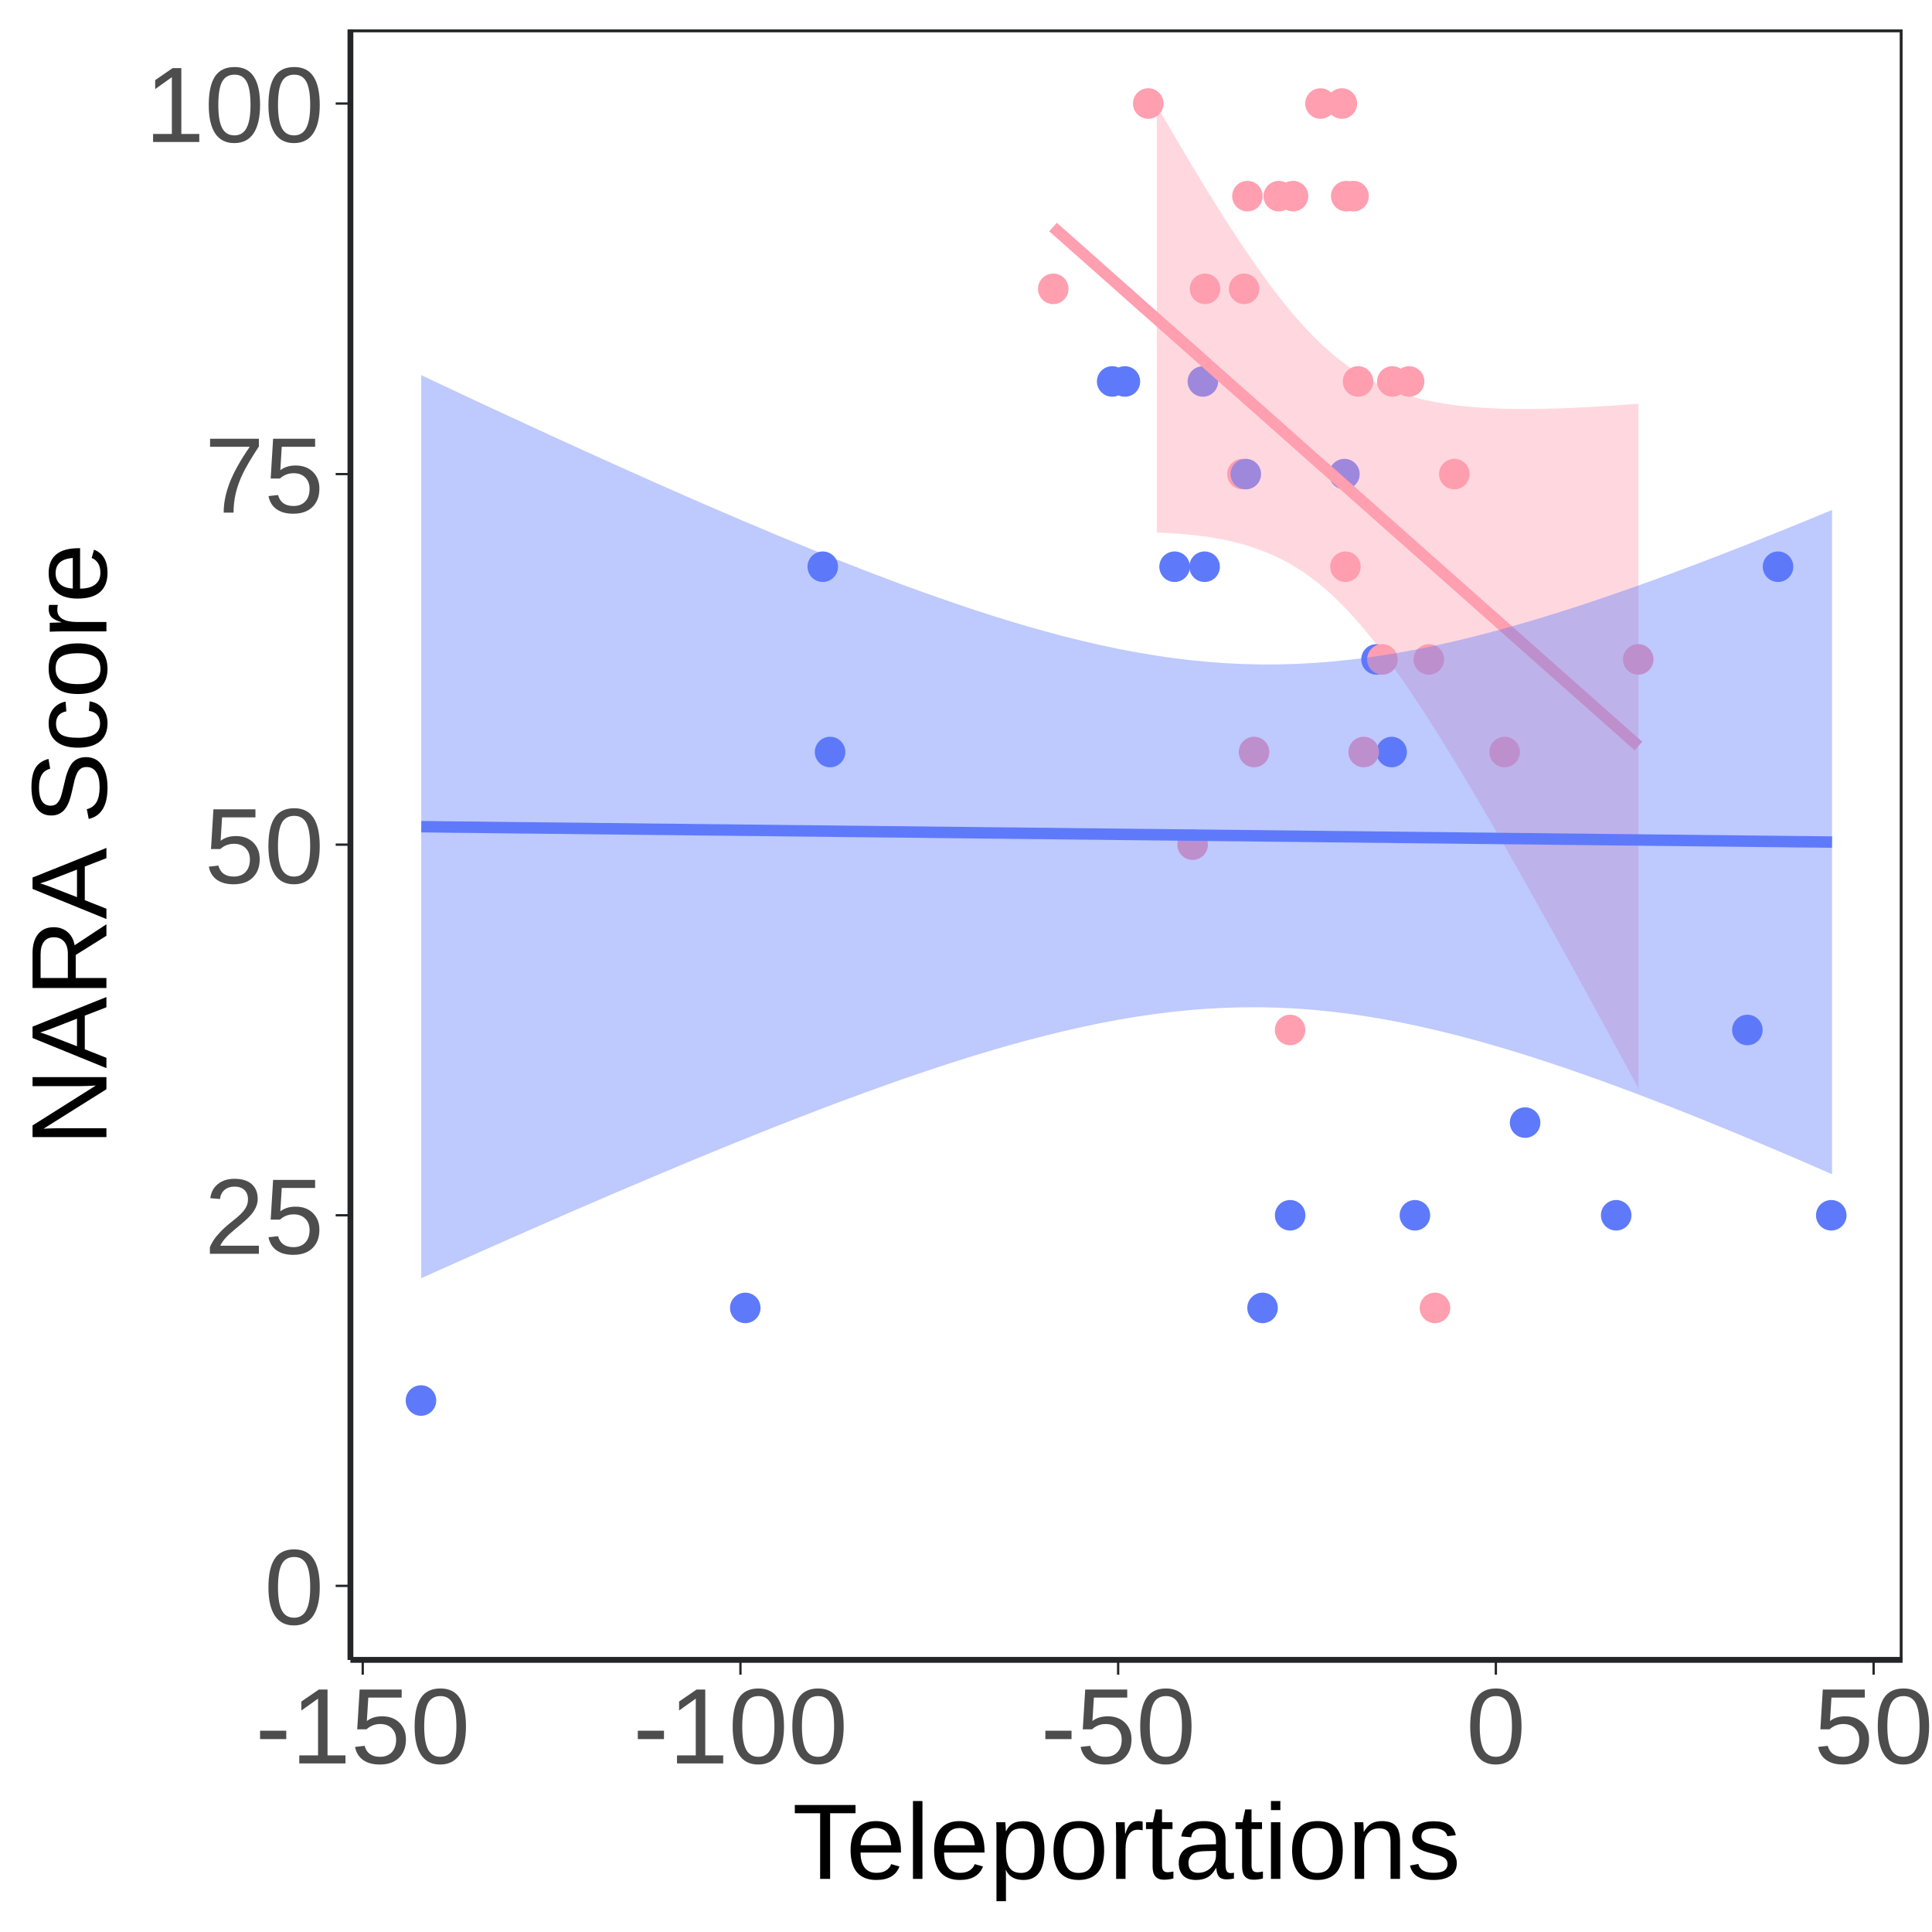
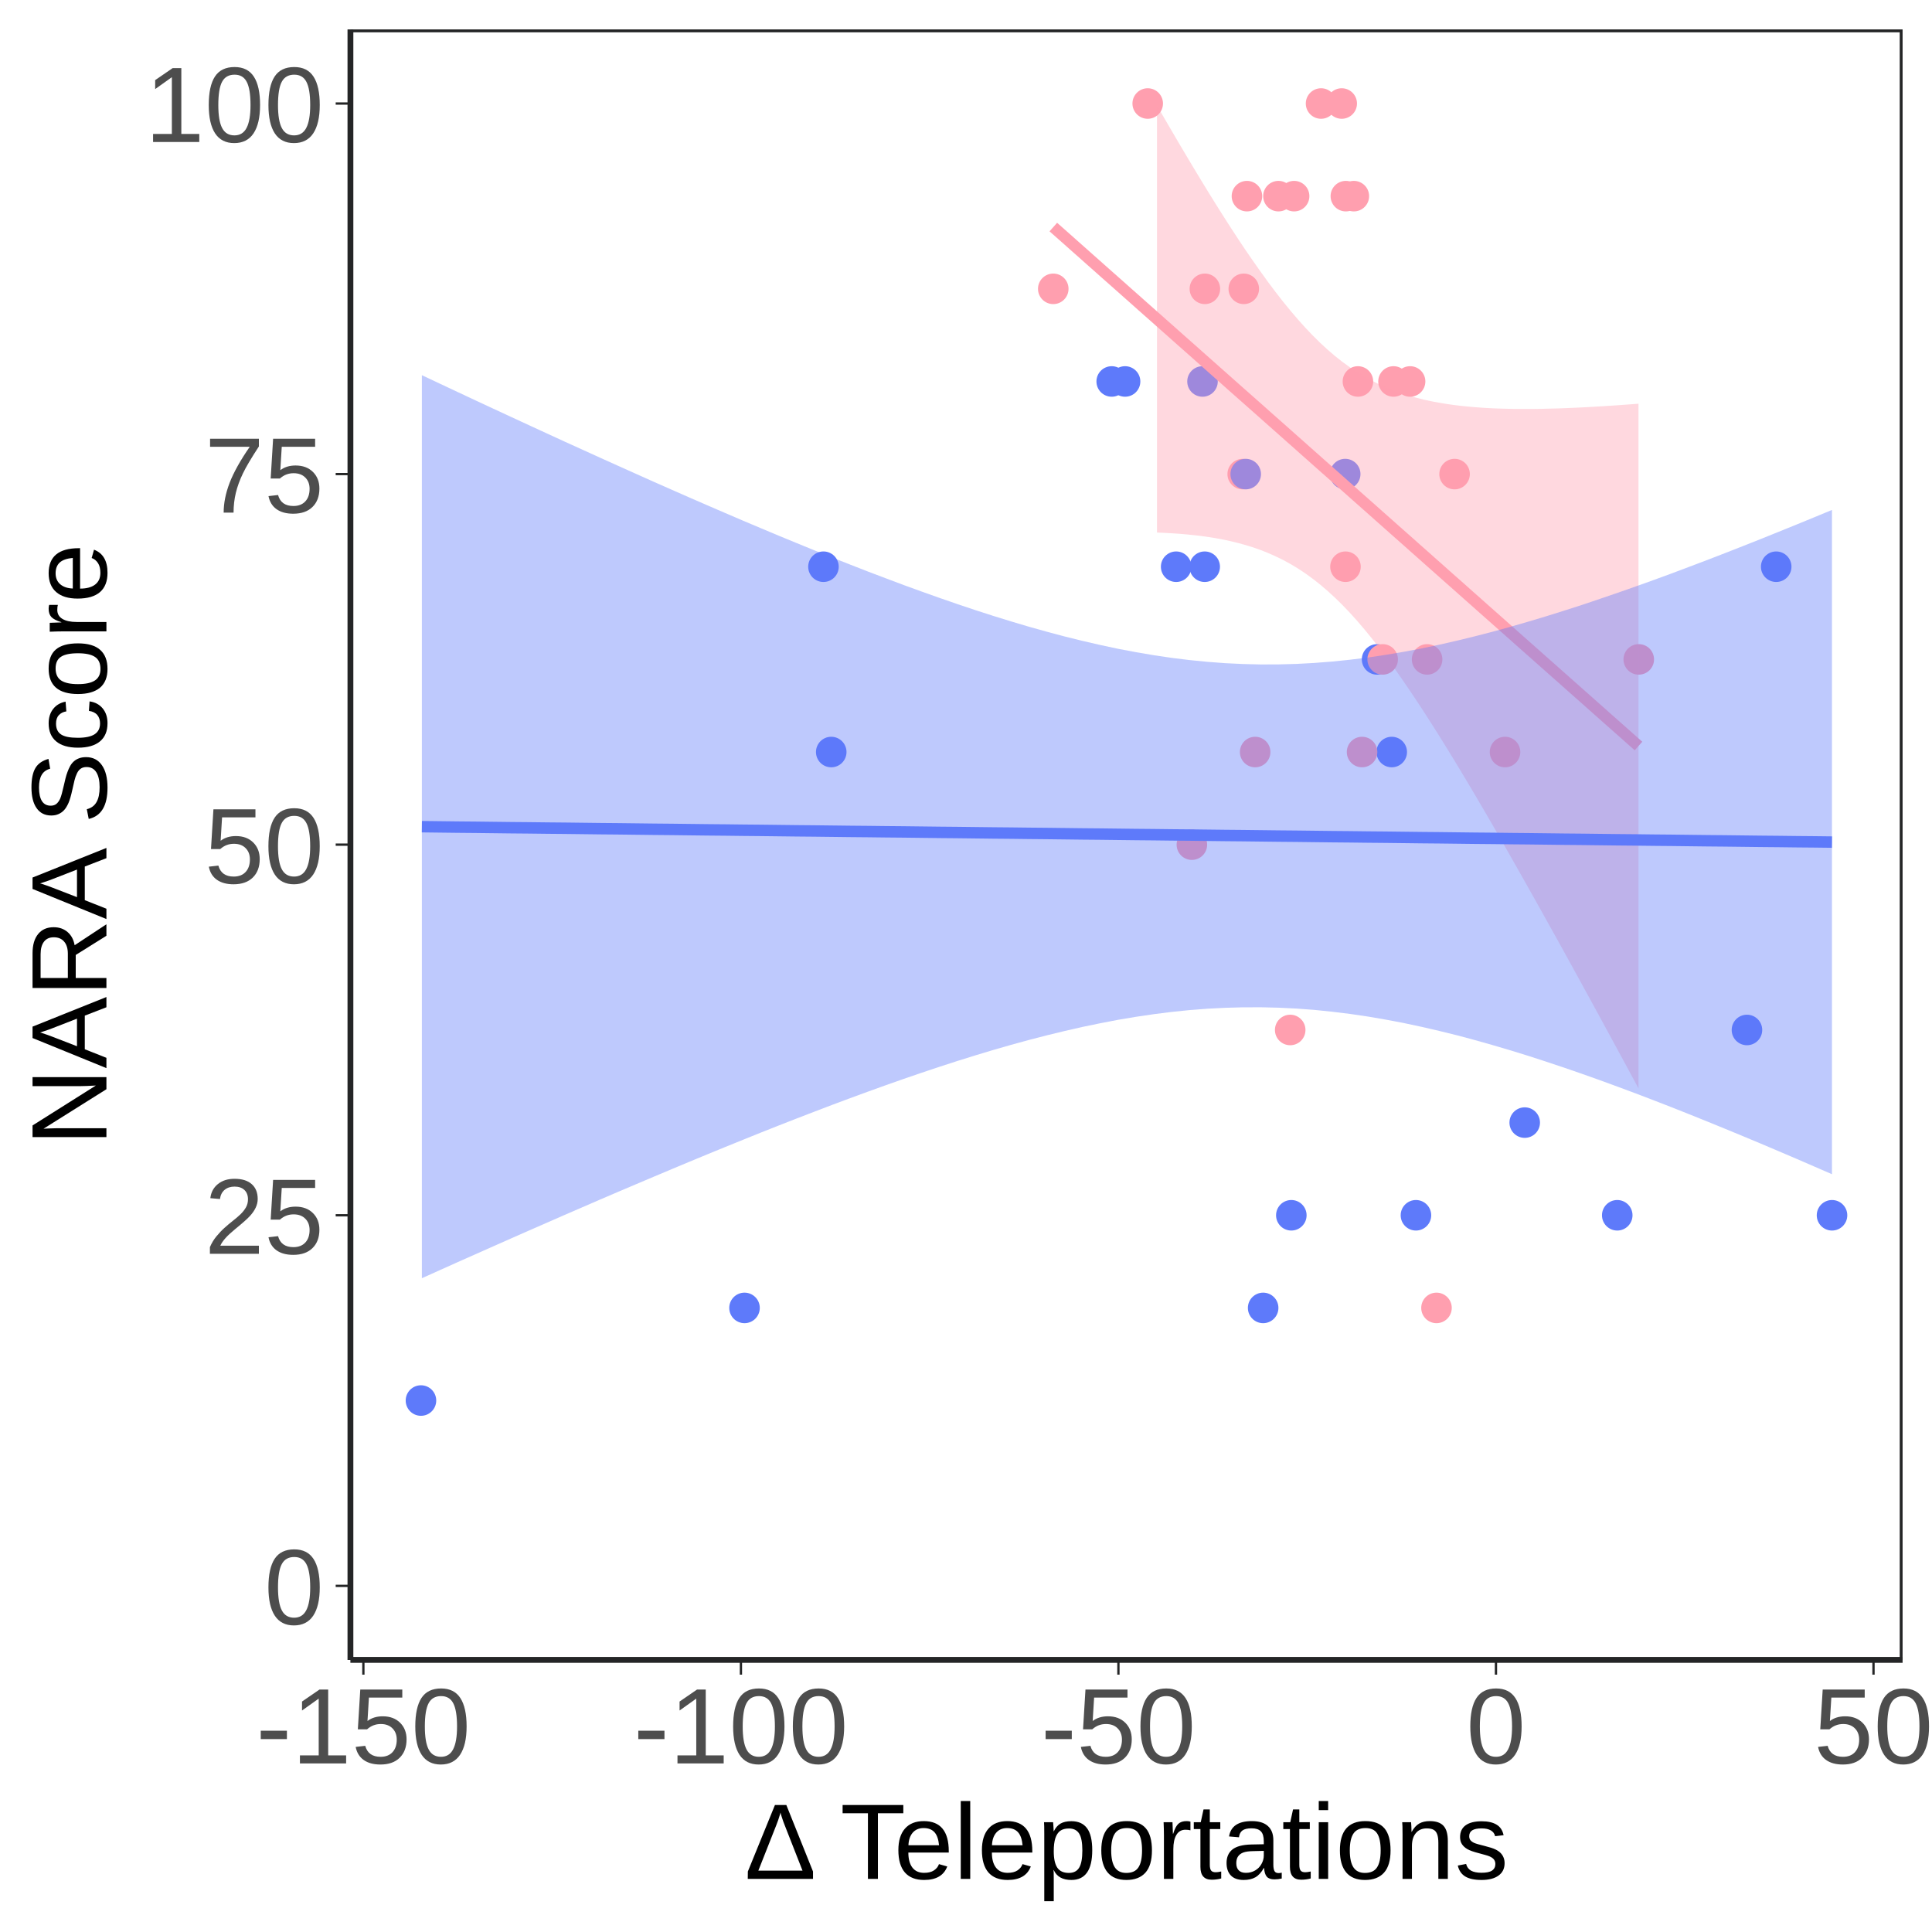
<svg xmlns="http://www.w3.org/2000/svg" class="svglite" width="360.00pt" height="360.00pt" viewBox="0 0 360.00 360.00">
  <defs>
    <style type="text/css">
    .svglite line, .svglite polyline, .svglite polygon, .svglite path, .svglite rect, .svglite circle {
      fill: none;
      stroke: #000000;
      stroke-linecap: round;
      stroke-linejoin: round;
      stroke-miterlimit: 10.00;
    }
    .svglite text {
      white-space: pre;
    }
  </style>
  </defs>
  <rect width="100%" height="100%" style="stroke: none; fill: #FFFFFF;" />
  <defs>
    <clipPath id="cpMC4wMHwzNjAuMDB8MC4wMHwzNjAuMDA=">
      <rect x="0.00" y="0.00" width="360.00" height="360.00" />
    </clipPath>
  </defs>
  <g clip-path="url(#cpMC4wMHwzNjAuMDB8MC4wMHwzNjAuMDA=)">
    <rect x="0.00" y="0.00" width="360.00" height="360.00" style="stroke-width: 1.07; stroke: #FFFFFF; fill: #FFFFFF;" />
  </g>
  <defs>
    <clipPath id="cpNjUuMjl8MzU0LjUyfDUuNDh8MzA5LjMx">
      <rect x="65.29" y="5.48" width="289.23" height="303.83" />
    </clipPath>
  </defs>
  <g clip-path="url(#cpNjUuMjl8MzU0LjUyfDUuNDh8MzA5LjMx)">
    <rect x="65.29" y="5.48" width="289.23" height="303.83" style="stroke-width: 1.07; stroke: #242526; fill: #FFFFFF;" />
-     <circle cx="240.39" cy="191.92" r="2.49" style="stroke-width: 0.71; stroke: #FF9FAF; fill: #FF9FAF;" />
-     <circle cx="246.05" cy="19.29" r="2.49" style="stroke-width: 0.71; stroke: #FF9FAF; fill: #FF9FAF;" />
-     <circle cx="231.50" cy="88.34" r="2.49" style="stroke-width: 0.71; stroke: #FF9FAF; fill: #FF9FAF;" />
-     <circle cx="253.05" cy="71.08" r="2.49" style="stroke-width: 0.71; stroke: #FF9FAF; fill: #FF9FAF;" />
-     <circle cx="240.94" cy="36.55" r="2.49" style="stroke-width: 0.71; stroke: #FF9FAF; fill: #FF9FAF;" />
-     <circle cx="259.31" cy="140.13" r="2.49" style="stroke-width: 0.71; stroke: #5E7AFA; fill: #5E7AFA;" />
-     <circle cx="250.70" cy="105.60" r="2.49" style="stroke-width: 0.71; stroke: #FF9FAF; fill: #FF9FAF;" />
-     <circle cx="233.67" cy="140.13" r="2.49" style="stroke-width: 0.71; stroke: #FF9FAF; fill: #FF9FAF;" />
-     <circle cx="266.24" cy="122.87" r="2.49" style="stroke-width: 0.71; stroke: #FF9FAF; fill: #FF9FAF;" />
-     <circle cx="341.23" cy="226.45" r="2.49" style="stroke-width: 0.71; stroke: #5E7AFA; fill: #5E7AFA;" />
-     <circle cx="252.21" cy="36.55" r="2.49" style="stroke-width: 0.71; stroke: #FF9FAF; fill: #FF9FAF;" />
-     <circle cx="213.96" cy="19.29" r="2.49" style="stroke-width: 0.71; stroke: #FF9FAF; fill: #FF9FAF;" />
-     <circle cx="154.67" cy="140.13" r="2.49" style="stroke-width: 0.71; stroke: #5E7AFA; fill: #5E7AFA;" />
-     <circle cx="153.31" cy="105.60" r="2.49" style="stroke-width: 0.71; stroke: #5E7AFA; fill: #5E7AFA;" />
-     <circle cx="256.49" cy="122.87" r="2.49" style="stroke-width: 0.71; stroke: #5E7AFA; fill: #5E7AFA;" />
+     <circle cx="240.41" cy="191.92" r="2.49" style="stroke-width: 0.71; stroke: #FF9FAF; fill: #FF9FAF;" />
+     <circle cx="246.16" cy="19.29" r="2.49" style="stroke-width: 0.71; stroke: #FF9FAF; fill: #FF9FAF;" />
+     <circle cx="231.56" cy="88.34" r="2.49" style="stroke-width: 0.71; stroke: #FF9FAF; fill: #FF9FAF;" />
+     <circle cx="253.03" cy="71.08" r="2.49" style="stroke-width: 0.71; stroke: #FF9FAF; fill: #FF9FAF;" />
+     <circle cx="241.14" cy="36.55" r="2.49" style="stroke-width: 0.71; stroke: #FF9FAF; fill: #FF9FAF;" />
+     <circle cx="259.33" cy="140.13" r="2.49" style="stroke-width: 0.71; stroke: #5E7AFA; fill: #5E7AFA;" />
+     <circle cx="250.71" cy="105.60" r="2.49" style="stroke-width: 0.71; stroke: #FF9FAF; fill: #FF9FAF;" />
+     <circle cx="233.88" cy="140.13" r="2.49" style="stroke-width: 0.71; stroke: #FF9FAF; fill: #FF9FAF;" />
+     <circle cx="265.92" cy="122.87" r="2.49" style="stroke-width: 0.71; stroke: #FF9FAF; fill: #FF9FAF;" />
+     <circle cx="341.37" cy="226.45" r="2.49" style="stroke-width: 0.71; stroke: #5E7AFA; fill: #5E7AFA;" />
+     <circle cx="252.27" cy="36.55" r="2.49" style="stroke-width: 0.71; stroke: #FF9FAF; fill: #FF9FAF;" />
+     <circle cx="213.86" cy="19.29" r="2.49" style="stroke-width: 0.71; stroke: #FF9FAF; fill: #FF9FAF;" />
+     <circle cx="154.89" cy="140.13" r="2.49" style="stroke-width: 0.71; stroke: #5E7AFA; fill: #5E7AFA;" />
+     <circle cx="153.44" cy="105.60" r="2.49" style="stroke-width: 0.71; stroke: #5E7AFA; fill: #5E7AFA;" />
+     <circle cx="256.60" cy="122.87" r="2.49" style="stroke-width: 0.71; stroke: #5E7AFA; fill: #5E7AFA;" />
    <circle cx="78.44" cy="260.97" r="2.49" style="stroke-width: 0.71; stroke: #5E7AFA; fill: #5E7AFA;" />
-     <circle cx="325.60" cy="191.92" r="2.49" style="stroke-width: 0.71; stroke: #5E7AFA; fill: #5E7AFA;" />
-     <circle cx="224.46" cy="105.60" r="2.49" style="stroke-width: 0.71; stroke: #5E7AFA; fill: #5E7AFA;" />
-     <circle cx="224.14" cy="71.08" r="2.49" style="stroke-width: 0.71; stroke: #5E7AFA; fill: #5E7AFA;" />
-     <circle cx="218.87" cy="105.60" r="2.49" style="stroke-width: 0.71; stroke: #5E7AFA; fill: #5E7AFA;" />
+     <circle cx="325.52" cy="191.92" r="2.49" style="stroke-width: 0.71; stroke: #5E7AFA; fill: #5E7AFA;" />
+     <circle cx="224.48" cy="105.60" r="2.49" style="stroke-width: 0.71; stroke: #5E7AFA; fill: #5E7AFA;" />
+     <circle cx="224.07" cy="71.08" r="2.49" style="stroke-width: 0.71; stroke: #5E7AFA; fill: #5E7AFA;" />
+     <circle cx="219.16" cy="105.60" r="2.49" style="stroke-width: 0.71; stroke: #5E7AFA; fill: #5E7AFA;" />
    <circle cx="196.26" cy="53.82" r="2.49" style="stroke-width: 0.71; stroke: #FF9FAF; fill: #FF9FAF;" />
-     <circle cx="250.51" cy="88.34" r="2.49" style="stroke-width: 0.71; stroke: #5E7AFA; fill: #5E7AFA;" />
-     <circle cx="263.65" cy="226.45" r="2.49" style="stroke-width: 0.71; stroke: #5E7AFA; fill: #5E7AFA;" />
-     <circle cx="259.44" cy="71.08" r="2.49" style="stroke-width: 0.71; stroke: #FF9FAF; fill: #FF9FAF;" />
-     <circle cx="231.82" cy="53.82" r="2.49" style="stroke-width: 0.71; stroke: #FF9FAF; fill: #FF9FAF;" />
-     <circle cx="305.26" cy="122.87" r="2.49" style="stroke-width: 0.71; stroke: #FF9FAF; fill: #FF9FAF;" />
-     <circle cx="280.37" cy="140.13" r="2.49" style="stroke-width: 0.71; stroke: #FF9FAF; fill: #FF9FAF;" />
-     <circle cx="250.04" cy="19.29" r="2.49" style="stroke-width: 0.71; stroke: #FF9FAF; fill: #FF9FAF;" />
-     <circle cx="257.59" cy="122.87" r="2.49" style="stroke-width: 0.71; stroke: #FF9FAF; fill: #FF9FAF;" />
-     <circle cx="222.23" cy="157.39" r="2.49" style="stroke-width: 0.71; stroke: #FF9FAF; fill: #FF9FAF;" />
-     <circle cx="224.54" cy="53.82" r="2.49" style="stroke-width: 0.71; stroke: #FF9FAF; fill: #FF9FAF;" />
-     <circle cx="270.99" cy="88.34" r="2.49" style="stroke-width: 0.71; stroke: #FF9FAF; fill: #FF9FAF;" />
-     <circle cx="262.57" cy="71.08" r="2.49" style="stroke-width: 0.71; stroke: #FF9FAF; fill: #FF9FAF;" />
-     <circle cx="254.11" cy="140.13" r="2.49" style="stroke-width: 0.71; stroke: #FF9FAF; fill: #FF9FAF;" />
-     <circle cx="267.39" cy="243.71" r="2.49" style="stroke-width: 0.71; stroke: #FF9FAF; fill: #FF9FAF;" />
-     <circle cx="207.24" cy="71.08" r="2.49" style="stroke-width: 0.71; stroke: #5E7AFA; fill: #5E7AFA;" />
-     <circle cx="235.26" cy="243.71" r="2.49" style="stroke-width: 0.71; stroke: #5E7AFA; fill: #5E7AFA;" />
-     <circle cx="331.31" cy="105.60" r="2.49" style="stroke-width: 0.71; stroke: #5E7AFA; fill: #5E7AFA;" />
-     <circle cx="209.61" cy="71.08" r="2.49" style="stroke-width: 0.71; stroke: #5E7AFA; fill: #5E7AFA;" />
-     <circle cx="284.18" cy="209.18" r="2.49" style="stroke-width: 0.71; stroke: #5E7AFA; fill: #5E7AFA;" />
-     <circle cx="240.40" cy="226.45" r="2.49" style="stroke-width: 0.71; stroke: #5E7AFA; fill: #5E7AFA;" />
-     <circle cx="232.14" cy="88.34" r="2.49" style="stroke-width: 0.71; stroke: #5E7AFA; fill: #5E7AFA;" />
-     <circle cx="301.15" cy="226.45" r="2.49" style="stroke-width: 0.71; stroke: #5E7AFA; fill: #5E7AFA;" />
-     <circle cx="138.87" cy="243.71" r="2.49" style="stroke-width: 0.71; stroke: #5E7AFA; fill: #5E7AFA;" />
-     <circle cx="232.44" cy="36.55" r="2.49" style="stroke-width: 0.71; stroke: #FF9FAF; fill: #FF9FAF;" />
-     <circle cx="250.85" cy="36.55" r="2.49" style="stroke-width: 0.71; stroke: #FF9FAF; fill: #FF9FAF;" />
-     <circle cx="238.28" cy="36.55" r="2.49" style="stroke-width: 0.71; stroke: #FF9FAF; fill: #FF9FAF;" />
-     <polygon points="215.55,19.66 216.93,22.05 218.31,24.42 219.69,26.77 221.07,29.10 222.45,31.41 223.83,33.69 225.21,35.95 226.59,38.17 227.97,40.36 229.35,42.51 230.74,44.62 232.12,46.69 233.50,48.70 234.88,50.66 236.26,52.57 237.64,54.41 239.02,56.18 240.40,57.87 241.78,59.49 243.16,61.03 244.54,62.48 245.93,63.85 247.31,65.12 248.69,66.31 250.07,67.40 251.45,68.41 252.83,69.33 254.21,70.17 255.59,70.93 256.97,71.62 258.35,72.24 259.73,72.79 261.12,73.28 262.50,73.72 263.88,74.11 265.26,74.46 266.64,74.76 268.02,75.02 269.40,75.25 270.78,75.45 272.16,75.62 273.54,75.76 274.92,75.88 276.30,75.98 277.69,76.06 279.07,76.12 280.45,76.16 281.83,76.19 283.21,76.20 284.59,76.20 285.97,76.20 287.35,76.18 288.73,76.14 290.11,76.11 291.49,76.06 292.88,76.00 294.26,75.94 295.64,75.87 297.02,75.79 298.40,75.71 299.78,75.62 301.16,75.53 302.54,75.43 303.92,75.33 305.30,75.23 305.30,202.80 303.92,200.24 302.54,197.69 301.16,195.15 299.78,192.61 298.40,190.07 297.02,187.54 295.64,185.02 294.26,182.50 292.88,179.99 291.49,177.48 290.11,174.99 288.73,172.50 287.35,170.02 285.97,167.55 284.59,165.10 283.21,162.65 281.83,160.22 280.45,157.80 279.07,155.39 277.69,153.00 276.30,150.63 274.92,148.28 273.54,145.95 272.16,143.65 270.78,141.37 269.40,139.12 268.02,136.90 266.64,134.72 265.26,132.57 263.88,130.47 262.50,128.41 261.12,126.40 259.73,124.44 258.35,122.55 256.97,120.72 255.59,118.96 254.21,117.27 252.83,115.66 251.45,114.13 250.07,112.69 248.69,111.34 247.31,110.08 245.93,108.90 244.54,107.82 243.16,106.82 241.78,105.91 240.40,105.08 239.02,104.33 237.64,103.66 236.26,103.05 234.88,102.50 233.50,102.01 232.12,101.58 230.74,101.20 229.35,100.86 227.97,100.56 226.59,100.30 225.21,100.08 223.83,99.88 222.45,99.72 221.07,99.58 219.69,99.46 218.31,99.37 216.93,99.29 215.55,99.23 " style="stroke-width: 0.00; stroke: none; stroke-linecap: butt; fill: #FF9FAF; fill-opacity: 0.40;" />
-     <polyline points="215.55,19.66 216.93,22.05 218.31,24.42 219.69,26.77 221.07,29.10 222.45,31.41 223.83,33.69 225.21,35.95 226.59,38.17 227.97,40.36 229.35,42.51 230.74,44.62 232.12,46.69 233.50,48.70 234.88,50.66 236.26,52.57 237.64,54.41 239.02,56.18 240.40,57.87 241.78,59.49 243.16,61.03 244.54,62.48 245.93,63.85 247.31,65.12 248.69,66.31 250.07,67.40 251.45,68.41 252.83,69.33 254.21,70.17 255.59,70.93 256.97,71.62 258.35,72.24 259.73,72.79 261.12,73.28 262.50,73.72 263.88,74.11 265.26,74.46 266.64,74.76 268.02,75.02 269.40,75.25 270.78,75.45 272.16,75.62 273.54,75.76 274.92,75.88 276.30,75.98 277.69,76.06 279.07,76.12 280.45,76.16 281.83,76.19 283.21,76.20 284.59,76.20 285.97,76.20 287.35,76.18 288.73,76.14 290.11,76.11 291.49,76.06 292.88,76.00 294.26,75.94 295.64,75.87 297.02,75.79 298.40,75.71 299.78,75.62 301.16,75.53 302.54,75.43 303.92,75.33 305.30,75.23 " style="stroke-width: 2.13; stroke: none; stroke-linecap: butt;" />
-     <polyline points="305.30,202.80 303.92,200.24 302.54,197.69 301.16,195.15 299.78,192.61 298.40,190.07 297.02,187.54 295.64,185.02 294.26,182.50 292.88,179.99 291.49,177.48 290.11,174.99 288.73,172.50 287.35,170.02 285.97,167.55 284.59,165.10 283.21,162.65 281.83,160.22 280.45,157.80 279.07,155.39 277.69,153.00 276.30,150.63 274.92,148.28 273.54,145.95 272.16,143.65 270.78,141.37 269.40,139.12 268.02,136.90 266.64,134.72 265.26,132.57 263.88,130.47 262.50,128.41 261.12,126.40 259.73,124.44 258.35,122.55 256.97,120.72 255.59,118.96 254.21,117.27 252.83,115.66 251.45,114.13 250.07,112.69 248.69,111.34 247.31,110.08 245.93,108.90 244.54,107.82 243.16,106.82 241.78,105.91 240.40,105.08 239.02,104.33 237.64,103.66 236.26,103.05 234.88,102.50 233.50,102.01 232.12,101.58 230.74,101.20 229.35,100.86 227.97,100.56 226.59,100.30 225.21,100.08 223.83,99.88 222.45,99.72 221.07,99.58 219.69,99.46 218.31,99.37 216.93,99.29 215.55,99.23 " style="stroke-width: 2.13; stroke: none; stroke-linecap: butt;" />
-     <polyline points="196.21,42.31 197.59,43.53 198.98,44.75 200.36,45.98 201.74,47.20 203.12,48.43 204.50,49.65 205.88,50.88 207.26,52.10 208.64,53.32 210.02,54.55 211.40,55.77 212.78,57.00 214.16,58.22 215.55,59.44 216.93,60.67 218.31,61.89 219.69,63.12 221.07,64.34 222.45,65.56 223.83,66.79 225.21,68.01 226.59,69.24 227.97,70.46 229.35,71.69 230.74,72.91 232.12,74.13 233.50,75.36 234.88,76.58 236.26,77.81 237.64,79.03 239.02,80.25 240.40,81.48 241.78,82.70 243.16,83.93 244.54,85.15 245.93,86.38 247.31,87.60 248.69,88.82 250.07,90.05 251.45,91.27 252.83,92.50 254.21,93.72 255.59,94.94 256.97,96.17 258.35,97.39 259.73,98.62 261.12,99.84 262.50,101.06 263.88,102.29 265.26,103.51 266.64,104.74 268.02,105.96 269.40,107.19 270.78,108.41 272.16,109.63 273.54,110.86 274.92,112.08 276.30,113.31 277.69,114.53 279.07,115.75 280.45,116.98 281.83,118.20 283.21,119.43 284.59,120.65 285.97,121.87 287.35,123.10 288.73,124.32 290.11,125.55 291.49,126.77 292.88,128.00 294.26,129.22 295.64,130.44 297.02,131.67 298.40,132.89 299.78,134.12 301.16,135.34 302.54,136.56 303.92,137.79 305.30,139.01 " style="stroke-width: 2.13; stroke: #FF9FAF; stroke-linecap: butt;" />
-     <polygon points="78.50,69.91 81.83,71.48 85.16,73.04 88.48,74.60 91.81,76.15 95.14,77.69 98.47,79.23 101.79,80.76 105.12,82.29 108.45,83.80 111.78,85.31 115.10,86.81 118.43,88.30 121.76,89.79 125.09,91.26 128.41,92.72 131.74,94.17 135.07,95.60 138.40,97.03 141.72,98.43 145.05,99.83 148.38,101.20 151.71,102.56 155.03,103.90 158.36,105.21 161.69,106.51 165.02,107.77 168.34,109.02 171.67,110.23 175.00,111.41 178.33,112.56 181.65,113.68 184.98,114.75 188.31,115.78 191.64,116.77 194.96,117.70 198.29,118.59 201.62,119.41 204.95,120.18 208.27,120.89 211.60,121.52 214.93,122.09 218.26,122.58 221.58,122.99 224.91,123.32 228.24,123.57 231.57,123.73 234.89,123.81 238.22,123.80 241.55,123.71 244.88,123.53 248.20,123.27 251.53,122.93 254.86,122.52 258.19,122.02 261.51,121.46 264.84,120.83 268.17,120.13 271.50,119.37 274.82,118.56 278.15,117.70 281.48,116.78 284.81,115.82 288.13,114.82 291.46,113.78 294.79,112.71 298.12,111.59 301.44,110.45 304.77,109.28 308.10,108.09 311.43,106.87 314.75,105.62 318.08,104.36 321.41,103.07 324.74,101.77 328.06,100.45 331.39,99.11 334.72,97.76 338.05,96.40 341.37,95.02 341.37,218.80 338.05,217.35 334.72,215.91 331.39,214.49 328.06,213.08 324.74,211.69 321.41,210.32 318.08,208.96 314.75,207.62 311.43,206.30 308.10,205.01 304.77,203.74 301.44,202.50 298.12,201.28 294.79,200.10 291.46,198.95 288.13,197.84 284.81,196.76 281.48,195.73 278.15,194.75 274.82,193.81 271.50,192.92 268.17,192.10 264.84,191.33 261.51,190.62 258.19,189.99 254.86,189.42 251.53,188.93 248.20,188.52 244.88,188.18 241.55,187.93 238.22,187.77 234.89,187.69 231.57,187.70 228.24,187.79 224.91,187.96 221.58,188.22 218.26,188.56 214.93,188.98 211.60,189.47 208.27,190.03 204.95,190.67 201.62,191.36 198.29,192.12 194.96,192.93 191.64,193.79 188.31,194.70 184.98,195.66 181.65,196.66 178.33,197.70 175.00,198.78 171.67,199.89 168.34,201.03 165.02,202.20 161.69,203.40 158.36,204.62 155.03,205.86 151.71,207.13 148.38,208.41 145.05,209.71 141.72,211.03 138.40,212.37 135.07,213.72 131.74,215.08 128.41,216.46 125.09,217.85 121.76,219.25 118.43,220.66 115.10,222.07 111.78,223.50 108.45,224.94 105.12,226.38 101.79,227.84 98.47,229.29 95.14,230.76 91.81,232.23 88.48,233.71 85.16,235.19 81.83,236.68 78.50,238.18 " style="stroke-width: 0.00; stroke: none; stroke-linecap: butt; fill: #5E7AFA; fill-opacity: 0.40;" />
-     <polyline points="78.50,69.91 81.83,71.48 85.16,73.04 88.48,74.60 91.81,76.15 95.14,77.69 98.47,79.23 101.79,80.76 105.12,82.29 108.45,83.80 111.78,85.31 115.10,86.81 118.43,88.30 121.76,89.79 125.09,91.26 128.41,92.72 131.74,94.17 135.07,95.60 138.40,97.03 141.72,98.43 145.05,99.83 148.38,101.20 151.71,102.56 155.03,103.90 158.36,105.21 161.69,106.51 165.02,107.77 168.34,109.02 171.67,110.23 175.00,111.41 178.33,112.56 181.65,113.68 184.98,114.75 188.31,115.78 191.64,116.77 194.96,117.70 198.29,118.59 201.62,119.41 204.95,120.18 208.27,120.89 211.60,121.52 214.93,122.09 218.26,122.58 221.58,122.99 224.91,123.32 228.24,123.57 231.57,123.73 234.89,123.81 238.22,123.80 241.55,123.71 244.88,123.53 248.20,123.27 251.53,122.93 254.86,122.52 258.19,122.02 261.51,121.46 264.84,120.83 268.17,120.13 271.50,119.37 274.82,118.56 278.15,117.70 281.48,116.78 284.81,115.82 288.13,114.82 291.46,113.78 294.79,112.71 298.12,111.59 301.44,110.45 304.77,109.28 308.10,108.09 311.43,106.87 314.75,105.62 318.08,104.36 321.41,103.07 324.74,101.77 328.06,100.45 331.39,99.11 334.72,97.76 338.05,96.40 341.37,95.02 " style="stroke-width: 2.13; stroke: none; stroke-linecap: butt;" />
-     <polyline points="341.37,218.80 338.05,217.35 334.72,215.91 331.39,214.49 328.06,213.08 324.74,211.69 321.41,210.32 318.08,208.96 314.75,207.62 311.43,206.30 308.10,205.01 304.77,203.74 301.44,202.50 298.12,201.28 294.79,200.10 291.46,198.95 288.13,197.84 284.81,196.76 281.48,195.73 278.15,194.75 274.82,193.81 271.50,192.92 268.17,192.10 264.84,191.33 261.51,190.62 258.19,189.99 254.86,189.42 251.53,188.93 248.20,188.52 244.88,188.18 241.55,187.93 238.22,187.77 234.89,187.69 231.57,187.70 228.24,187.79 224.91,187.96 221.58,188.22 218.26,188.56 214.93,188.98 211.60,189.47 208.27,190.03 204.95,190.67 201.62,191.36 198.29,192.12 194.96,192.93 191.64,193.79 188.31,194.70 184.98,195.66 181.65,196.66 178.33,197.70 175.00,198.78 171.67,199.89 168.34,201.03 165.02,202.20 161.69,203.40 158.36,204.62 155.03,205.86 151.71,207.13 148.38,208.41 145.05,209.71 141.72,211.03 138.40,212.37 135.07,213.72 131.74,215.08 128.41,216.46 125.09,217.85 121.76,219.25 118.43,220.66 115.10,222.07 111.78,223.50 108.45,224.94 105.12,226.38 101.79,227.84 98.47,229.29 95.14,230.76 91.81,232.23 88.48,233.71 85.16,235.19 81.83,236.68 78.50,238.18 " style="stroke-width: 2.13; stroke: none; stroke-linecap: butt;" />
-     <polyline points="78.50,154.04 81.83,154.08 85.16,154.12 88.48,154.15 91.81,154.19 95.14,154.23 98.47,154.26 101.79,154.30 105.12,154.33 108.45,154.37 111.78,154.41 115.10,154.44 118.43,154.48 121.76,154.52 125.09,154.55 128.41,154.59 131.74,154.63 135.07,154.66 138.40,154.70 141.72,154.73 145.05,154.77 148.38,154.81 151.71,154.84 155.03,154.88 158.36,154.92 161.69,154.95 165.02,154.99 168.34,155.02 171.67,155.06 175.00,155.10 178.33,155.13 181.65,155.17 184.98,155.21 188.31,155.24 191.64,155.28 194.96,155.31 198.29,155.35 201.62,155.39 204.95,155.42 208.27,155.46 211.60,155.50 214.93,155.53 218.26,155.57 221.58,155.60 224.91,155.64 228.24,155.68 231.57,155.71 234.89,155.75 238.22,155.79 241.55,155.82 244.88,155.86 248.20,155.90 251.53,155.93 254.86,155.97 258.19,156.00 261.51,156.04 264.84,156.08 268.17,156.11 271.50,156.15 274.82,156.19 278.15,156.22 281.48,156.26 284.81,156.29 288.13,156.33 291.46,156.37 294.79,156.40 298.12,156.44 301.44,156.48 304.77,156.51 308.10,156.55 311.43,156.58 314.75,156.62 318.08,156.66 321.41,156.69 324.74,156.73 328.06,156.77 331.39,156.80 334.72,156.84 338.05,156.87 341.37,156.91 " style="stroke-width: 2.13; stroke: #5E7AFA; stroke-linecap: butt;" />
+     <circle cx="250.66" cy="88.34" r="2.49" style="stroke-width: 0.71; stroke: #5E7AFA; fill: #5E7AFA;" />
+     <circle cx="263.84" cy="226.45" r="2.49" style="stroke-width: 0.71; stroke: #5E7AFA; fill: #5E7AFA;" />
+     <circle cx="259.66" cy="71.08" r="2.49" style="stroke-width: 0.71; stroke: #FF9FAF; fill: #FF9FAF;" />
+     <circle cx="231.76" cy="53.82" r="2.49" style="stroke-width: 0.71; stroke: #FF9FAF; fill: #FF9FAF;" />
+     <circle cx="305.36" cy="122.87" r="2.49" style="stroke-width: 0.71; stroke: #FF9FAF; fill: #FF9FAF;" />
+     <circle cx="280.44" cy="140.13" r="2.49" style="stroke-width: 0.71; stroke: #FF9FAF; fill: #FF9FAF;" />
+     <circle cx="250.01" cy="19.29" r="2.49" style="stroke-width: 0.71; stroke: #FF9FAF; fill: #FF9FAF;" />
+     <circle cx="257.64" cy="122.87" r="2.49" style="stroke-width: 0.71; stroke: #FF9FAF; fill: #FF9FAF;" />
+     <circle cx="222.09" cy="157.39" r="2.49" style="stroke-width: 0.71; stroke: #FF9FAF; fill: #FF9FAF;" />
+     <circle cx="224.51" cy="53.82" r="2.49" style="stroke-width: 0.71; stroke: #FF9FAF; fill: #FF9FAF;" />
+     <circle cx="271.04" cy="88.34" r="2.49" style="stroke-width: 0.71; stroke: #FF9FAF; fill: #FF9FAF;" />
+     <circle cx="262.75" cy="71.08" r="2.49" style="stroke-width: 0.71; stroke: #FF9FAF; fill: #FF9FAF;" />
+     <circle cx="253.80" cy="140.13" r="2.49" style="stroke-width: 0.71; stroke: #FF9FAF; fill: #FF9FAF;" />
+     <circle cx="267.67" cy="243.71" r="2.49" style="stroke-width: 0.71; stroke: #FF9FAF; fill: #FF9FAF;" />
+     <circle cx="207.15" cy="71.08" r="2.49" style="stroke-width: 0.71; stroke: #5E7AFA; fill: #5E7AFA;" />
+     <circle cx="235.37" cy="243.71" r="2.49" style="stroke-width: 0.71; stroke: #5E7AFA; fill: #5E7AFA;" />
+     <circle cx="330.97" cy="105.60" r="2.49" style="stroke-width: 0.71; stroke: #5E7AFA; fill: #5E7AFA;" />
+     <circle cx="209.64" cy="71.08" r="2.49" style="stroke-width: 0.71; stroke: #5E7AFA; fill: #5E7AFA;" />
+     <circle cx="284.11" cy="209.18" r="2.49" style="stroke-width: 0.71; stroke: #5E7AFA; fill: #5E7AFA;" />
+     <circle cx="240.62" cy="226.45" r="2.49" style="stroke-width: 0.71; stroke: #5E7AFA; fill: #5E7AFA;" />
+     <circle cx="232.12" cy="88.34" r="2.49" style="stroke-width: 0.71; stroke: #5E7AFA; fill: #5E7AFA;" />
+     <circle cx="301.35" cy="226.45" r="2.49" style="stroke-width: 0.71; stroke: #5E7AFA; fill: #5E7AFA;" />
+     <circle cx="138.73" cy="243.71" r="2.49" style="stroke-width: 0.71; stroke: #5E7AFA; fill: #5E7AFA;" />
+     <circle cx="232.35" cy="36.55" r="2.49" style="stroke-width: 0.71; stroke: #FF9FAF; fill: #FF9FAF;" />
+     <circle cx="250.78" cy="36.55" r="2.49" style="stroke-width: 0.71; stroke: #FF9FAF; fill: #FF9FAF;" />
+     <circle cx="238.22" cy="36.55" r="2.49" style="stroke-width: 0.71; stroke: #FF9FAF; fill: #FF9FAF;" />
+     <polygon points="215.59,19.66 216.97,22.05 218.35,24.42 219.73,26.77 221.11,29.10 222.49,31.41 223.87,33.69 225.25,35.95 226.63,38.17 228.01,40.36 229.39,42.51 230.77,44.62 232.15,46.69 233.54,48.70 234.92,50.66 236.30,52.57 237.68,54.41 239.06,56.18 240.44,57.87 241.82,59.49 243.20,61.03 244.58,62.48 245.96,63.85 247.34,65.12 248.72,66.31 250.10,67.40 251.48,68.41 252.86,69.33 254.24,70.17 255.62,70.93 257.00,71.62 258.38,72.24 259.76,72.79 261.14,73.28 262.52,73.72 263.90,74.11 265.28,74.46 266.66,74.76 268.04,75.02 269.42,75.25 270.80,75.45 272.18,75.62 273.56,75.76 274.94,75.88 276.32,75.98 277.70,76.06 279.08,76.12 280.46,76.16 281.84,76.19 283.22,76.20 284.60,76.20 285.98,76.20 287.36,76.18 288.74,76.14 290.13,76.11 291.51,76.06 292.89,76.00 294.27,75.94 295.65,75.87 297.03,75.79 298.41,75.71 299.79,75.62 301.17,75.53 302.55,75.43 303.93,75.33 305.31,75.23 305.31,202.80 303.93,200.24 302.55,197.69 301.17,195.15 299.79,192.61 298.41,190.07 297.03,187.54 295.65,185.02 294.27,182.50 292.89,179.99 291.51,177.48 290.13,174.99 288.74,172.50 287.36,170.02 285.98,167.55 284.60,165.10 283.22,162.65 281.84,160.22 280.46,157.80 279.08,155.39 277.70,153.00 276.32,150.63 274.94,148.28 273.56,145.95 272.18,143.65 270.80,141.37 269.42,139.12 268.04,136.90 266.66,134.72 265.28,132.57 263.90,130.47 262.52,128.41 261.14,126.40 259.76,124.44 258.38,122.55 257.00,120.72 255.62,118.96 254.24,117.27 252.86,115.66 251.48,114.13 250.10,112.69 248.72,111.34 247.34,110.08 245.96,108.90 244.58,107.82 243.20,106.82 241.82,105.91 240.44,105.08 239.06,104.33 237.68,103.66 236.30,103.05 234.92,102.50 233.54,102.01 232.15,101.58 230.77,101.20 229.39,100.86 228.01,100.56 226.63,100.30 225.25,100.08 223.87,99.88 222.49,99.72 221.11,99.58 219.73,99.46 218.35,99.37 216.97,99.29 215.59,99.23 " style="stroke-width: 0.00; stroke: none; stroke-linecap: butt; fill: #FF9FAF; fill-opacity: 0.40;" />
+     <polyline points="215.59,19.66 216.97,22.05 218.35,24.42 219.73,26.77 221.11,29.10 222.49,31.41 223.87,33.69 225.25,35.95 226.63,38.17 228.01,40.36 229.39,42.51 230.77,44.62 232.15,46.69 233.54,48.70 234.92,50.66 236.30,52.57 237.68,54.41 239.06,56.18 240.44,57.87 241.82,59.49 243.20,61.03 244.58,62.48 245.96,63.85 247.34,65.12 248.72,66.31 250.10,67.40 251.48,68.41 252.86,69.33 254.24,70.17 255.62,70.93 257.00,71.62 258.38,72.24 259.76,72.79 261.14,73.28 262.52,73.72 263.90,74.11 265.28,74.46 266.66,74.76 268.04,75.02 269.42,75.25 270.80,75.45 272.18,75.62 273.56,75.76 274.94,75.88 276.32,75.98 277.70,76.06 279.08,76.12 280.46,76.16 281.84,76.19 283.22,76.20 284.60,76.20 285.98,76.20 287.36,76.18 288.74,76.14 290.13,76.11 291.51,76.06 292.89,76.00 294.27,75.94 295.65,75.87 297.03,75.79 298.41,75.71 299.79,75.62 301.17,75.53 302.55,75.43 303.93,75.33 305.31,75.23 " style="stroke-width: 2.13; stroke: none; stroke-linecap: butt;" />
+     <polyline points="305.31,202.80 303.93,200.24 302.55,197.69 301.17,195.15 299.79,192.61 298.41,190.07 297.03,187.54 295.65,185.02 294.27,182.50 292.89,179.99 291.51,177.48 290.13,174.99 288.74,172.50 287.36,170.02 285.98,167.55 284.60,165.10 283.22,162.65 281.84,160.22 280.46,157.80 279.08,155.39 277.70,153.00 276.32,150.63 274.94,148.28 273.56,145.95 272.18,143.65 270.80,141.37 269.42,139.12 268.04,136.90 266.66,134.72 265.28,132.57 263.90,130.47 262.52,128.41 261.14,126.40 259.76,124.44 258.38,122.55 257.00,120.72 255.62,118.96 254.24,117.27 252.86,115.66 251.48,114.13 250.10,112.69 248.72,111.34 247.34,110.08 245.96,108.90 244.58,107.82 243.20,106.82 241.82,105.91 240.44,105.08 239.06,104.33 237.68,103.66 236.30,103.05 234.92,102.50 233.54,102.01 232.15,101.58 230.77,101.20 229.39,100.86 228.01,100.56 226.63,100.30 225.25,100.08 223.87,99.88 222.49,99.72 221.11,99.58 219.73,99.46 218.35,99.37 216.97,99.29 215.59,99.23 " style="stroke-width: 2.13; stroke: none; stroke-linecap: butt;" />
+     <polyline points="196.27,42.31 197.65,43.53 199.03,44.75 200.41,45.98 201.79,47.20 203.17,48.43 204.55,49.65 205.93,50.88 207.31,52.10 208.69,53.32 210.07,54.55 211.45,55.77 212.83,57.00 214.21,58.22 215.59,59.44 216.97,60.67 218.35,61.89 219.73,63.12 221.11,64.34 222.49,65.56 223.87,66.79 225.25,68.01 226.63,69.24 228.01,70.46 229.39,71.69 230.77,72.91 232.15,74.13 233.54,75.36 234.92,76.58 236.30,77.81 237.68,79.03 239.06,80.25 240.44,81.48 241.82,82.70 243.20,83.93 244.58,85.15 245.96,86.38 247.34,87.60 248.72,88.82 250.10,90.05 251.48,91.27 252.86,92.50 254.24,93.72 255.62,94.94 257.00,96.17 258.38,97.39 259.76,98.62 261.14,99.84 262.52,101.06 263.90,102.29 265.28,103.51 266.66,104.74 268.04,105.96 269.42,107.19 270.80,108.41 272.18,109.63 273.56,110.86 274.94,112.08 276.32,113.31 277.70,114.53 279.08,115.75 280.46,116.98 281.84,118.20 283.22,119.43 284.60,120.65 285.98,121.87 287.36,123.10 288.74,124.32 290.13,125.55 291.51,126.77 292.89,128.00 294.27,129.22 295.65,130.44 297.03,131.67 298.41,132.89 299.79,134.12 301.17,135.34 302.55,136.56 303.93,137.79 305.31,139.01 " style="stroke-width: 2.13; stroke: #FF9FAF; stroke-linecap: butt;" />
+     <polygon points="78.61,69.91 81.94,71.48 85.26,73.04 88.59,74.60 91.92,76.15 95.24,77.69 98.57,79.23 101.89,80.76 105.22,82.29 108.55,83.80 111.87,85.31 115.20,86.81 118.52,88.30 121.85,89.79 125.18,91.26 128.50,92.72 131.83,94.17 135.15,95.60 138.48,97.03 141.80,98.43 145.13,99.83 148.46,101.20 151.78,102.56 155.11,103.90 158.43,105.21 161.76,106.51 165.09,107.77 168.41,109.02 171.74,110.23 175.06,111.41 178.39,112.56 181.72,113.68 185.04,114.75 188.37,115.78 191.69,116.77 195.02,117.70 198.35,118.59 201.67,119.41 205.00,120.18 208.32,120.89 211.65,121.52 214.98,122.09 218.30,122.58 221.63,122.99 224.95,123.32 228.28,123.57 231.61,123.73 234.93,123.81 238.26,123.80 241.58,123.71 244.91,123.53 248.23,123.27 251.56,122.93 254.89,122.52 258.21,122.02 261.54,121.46 264.86,120.83 268.19,120.13 271.52,119.37 274.84,118.56 278.17,117.70 281.49,116.78 284.82,115.82 288.15,114.82 291.47,113.78 294.80,112.71 298.12,111.59 301.45,110.45 304.78,109.28 308.10,108.09 311.43,106.87 314.75,105.62 318.08,104.36 321.41,103.07 324.73,101.77 328.06,100.45 331.38,99.11 334.71,97.76 338.03,96.40 341.36,95.02 341.36,218.80 338.03,217.35 334.71,215.91 331.38,214.49 328.06,213.08 324.73,211.69 321.41,210.32 318.08,208.96 314.75,207.62 311.43,206.30 308.10,205.01 304.78,203.74 301.45,202.50 298.12,201.28 294.80,200.10 291.47,198.95 288.15,197.84 284.82,196.76 281.49,195.73 278.17,194.75 274.84,193.81 271.52,192.92 268.19,192.10 264.86,191.33 261.54,190.62 258.21,189.99 254.89,189.42 251.56,188.93 248.23,188.52 244.91,188.18 241.58,187.93 238.26,187.77 234.93,187.69 231.61,187.70 228.28,187.79 224.95,187.96 221.63,188.22 218.30,188.56 214.98,188.98 211.65,189.47 208.32,190.03 205.00,190.67 201.67,191.36 198.35,192.12 195.02,192.93 191.69,193.79 188.37,194.70 185.04,195.66 181.72,196.66 178.39,197.70 175.06,198.78 171.74,199.89 168.41,201.03 165.09,202.20 161.76,203.40 158.43,204.62 155.11,205.86 151.78,207.13 148.46,208.41 145.13,209.71 141.80,211.03 138.48,212.37 135.15,213.72 131.83,215.08 128.50,216.46 125.18,217.85 121.85,219.25 118.52,220.66 115.20,222.07 111.87,223.50 108.55,224.94 105.22,226.38 101.89,227.84 98.57,229.29 95.24,230.76 91.92,232.23 88.59,233.71 85.26,235.19 81.94,236.68 78.61,238.18 " style="stroke-width: 0.00; stroke: none; stroke-linecap: butt; fill: #5E7AFA; fill-opacity: 0.40;" />
+     <polyline points="78.61,69.91 81.94,71.48 85.26,73.04 88.59,74.60 91.92,76.15 95.24,77.69 98.57,79.23 101.89,80.76 105.22,82.29 108.55,83.80 111.87,85.31 115.20,86.81 118.52,88.30 121.85,89.79 125.18,91.26 128.50,92.72 131.83,94.17 135.15,95.60 138.48,97.03 141.80,98.43 145.13,99.83 148.46,101.20 151.78,102.56 155.11,103.90 158.43,105.21 161.76,106.51 165.09,107.77 168.41,109.02 171.74,110.23 175.06,111.41 178.39,112.56 181.72,113.68 185.04,114.75 188.37,115.78 191.69,116.77 195.02,117.70 198.35,118.59 201.67,119.41 205.00,120.18 208.32,120.89 211.65,121.52 214.98,122.09 218.30,122.58 221.63,122.99 224.95,123.32 228.28,123.57 231.61,123.73 234.93,123.81 238.26,123.80 241.58,123.71 244.91,123.53 248.23,123.27 251.56,122.93 254.89,122.52 258.21,122.02 261.54,121.46 264.86,120.83 268.19,120.13 271.52,119.37 274.84,118.56 278.17,117.70 281.49,116.78 284.82,115.82 288.15,114.82 291.47,113.78 294.80,112.71 298.12,111.59 301.45,110.45 304.78,109.28 308.10,108.09 311.43,106.87 314.75,105.62 318.08,104.36 321.41,103.07 324.73,101.77 328.06,100.45 331.38,99.11 334.71,97.76 338.03,96.40 341.36,95.02 " style="stroke-width: 2.13; stroke: none; stroke-linecap: butt;" />
+     <polyline points="341.36,218.80 338.03,217.35 334.71,215.91 331.38,214.49 328.06,213.08 324.73,211.69 321.41,210.32 318.08,208.96 314.75,207.62 311.43,206.30 308.10,205.01 304.78,203.74 301.45,202.50 298.12,201.28 294.80,200.10 291.47,198.95 288.15,197.84 284.82,196.76 281.49,195.73 278.17,194.75 274.84,193.81 271.52,192.92 268.19,192.10 264.86,191.33 261.54,190.62 258.21,189.99 254.89,189.42 251.56,188.93 248.23,188.52 244.91,188.18 241.58,187.93 238.26,187.77 234.93,187.69 231.61,187.70 228.28,187.79 224.95,187.96 221.63,188.22 218.30,188.56 214.98,188.98 211.65,189.47 208.32,190.03 205.00,190.67 201.67,191.36 198.35,192.12 195.02,192.93 191.69,193.79 188.37,194.70 185.04,195.66 181.72,196.66 178.39,197.70 175.06,198.78 171.74,199.89 168.41,201.03 165.09,202.20 161.76,203.40 158.43,204.62 155.11,205.86 151.78,207.13 148.46,208.41 145.13,209.71 141.80,211.03 138.48,212.37 135.15,213.72 131.83,215.08 128.50,216.46 125.18,217.85 121.85,219.25 118.52,220.66 115.20,222.07 111.87,223.50 108.55,224.94 105.22,226.38 101.89,227.84 98.57,229.29 95.24,230.76 91.92,232.23 88.59,233.71 85.26,235.19 81.94,236.68 78.61,238.18 " style="stroke-width: 2.13; stroke: none; stroke-linecap: butt;" />
+     <polyline points="78.61,154.04 81.94,154.08 85.26,154.12 88.59,154.15 91.92,154.19 95.24,154.23 98.57,154.26 101.89,154.30 105.22,154.33 108.55,154.37 111.87,154.41 115.20,154.44 118.52,154.48 121.85,154.52 125.18,154.55 128.50,154.59 131.83,154.63 135.15,154.66 138.48,154.70 141.80,154.73 145.13,154.77 148.46,154.81 151.78,154.84 155.11,154.88 158.43,154.92 161.76,154.95 165.09,154.99 168.41,155.02 171.74,155.06 175.06,155.10 178.39,155.13 181.72,155.17 185.04,155.21 188.37,155.24 191.69,155.28 195.02,155.31 198.35,155.35 201.67,155.39 205.00,155.42 208.32,155.46 211.65,155.50 214.98,155.53 218.30,155.57 221.63,155.60 224.95,155.64 228.28,155.68 231.61,155.71 234.93,155.75 238.26,155.79 241.58,155.82 244.91,155.86 248.23,155.90 251.56,155.93 254.89,155.97 258.21,156.00 261.54,156.04 264.86,156.08 268.19,156.11 271.52,156.15 274.84,156.19 278.17,156.22 281.49,156.26 284.82,156.29 288.15,156.33 291.47,156.37 294.80,156.40 298.12,156.44 301.45,156.48 304.78,156.51 308.10,156.55 311.43,156.58 314.75,156.62 318.08,156.66 321.41,156.69 324.73,156.73 328.06,156.77 331.38,156.80 334.71,156.84 338.03,156.87 341.36,156.91 " style="stroke-width: 2.13; stroke: #5E7AFA; stroke-linecap: butt;" />
  </g>
  <g clip-path="url(#cpMC4wMHwzNjAuMDB8MC4wMHwzNjAuMDA=)">
    <polyline points="65.29,309.31 65.29,5.48 " style="stroke-width: 1.07; stroke: #242526; stroke-linecap: butt;" />
    <text x="60.36" y="302.67" text-anchor="end" style="font-size: 20.00px;fill: #4D4D4D; font-family: &quot;Arial&quot;;" textLength="11.12px" lengthAdjust="spacingAndGlyphs">0</text>
    <text x="60.36" y="233.62" text-anchor="end" style="font-size: 20.00px;fill: #4D4D4D; font-family: &quot;Arial&quot;;" textLength="22.25px" lengthAdjust="spacingAndGlyphs">25</text>
    <text x="60.36" y="164.57" text-anchor="end" style="font-size: 20.00px;fill: #4D4D4D; font-family: &quot;Arial&quot;;" textLength="22.25px" lengthAdjust="spacingAndGlyphs">50</text>
    <text x="60.36" y="95.52" text-anchor="end" style="font-size: 20.00px;fill: #4D4D4D; font-family: &quot;Arial&quot;;" textLength="22.25px" lengthAdjust="spacingAndGlyphs">75</text>
    <text x="60.36" y="26.46" text-anchor="end" style="font-size: 20.00px;fill: #4D4D4D; font-family: &quot;Arial&quot;;" textLength="33.37px" lengthAdjust="spacingAndGlyphs">100</text>
    <polyline points="62.55,295.50 65.29,295.50 " style="stroke-width: 0.43; stroke: #242526; stroke-linecap: butt;" />
    <polyline points="62.55,226.45 65.29,226.45 " style="stroke-width: 0.43; stroke: #242526; stroke-linecap: butt;" />
    <polyline points="62.55,157.39 65.29,157.39 " style="stroke-width: 0.43; stroke: #242526; stroke-linecap: butt;" />
    <polyline points="62.55,88.34 65.29,88.34 " style="stroke-width: 0.43; stroke: #242526; stroke-linecap: butt;" />
    <polyline points="62.55,19.29 65.29,19.29 " style="stroke-width: 0.43; stroke: #242526; stroke-linecap: butt;" />
    <polyline points="65.29,309.31 354.52,309.31 " style="stroke-width: 1.07; stroke: #242526; stroke-linecap: butt;" />
-     <polyline points="67.59,312.05 67.59,309.31 " style="stroke-width: 0.43; stroke: #242526; stroke-linecap: butt;" />
-     <polyline points="137.97,312.05 137.97,309.31 " style="stroke-width: 0.43; stroke: #242526; stroke-linecap: butt;" />
-     <polyline points="208.35,312.05 208.35,309.31 " style="stroke-width: 0.43; stroke: #242526; stroke-linecap: butt;" />
-     <polyline points="278.73,312.05 278.73,309.31 " style="stroke-width: 0.43; stroke: #242526; stroke-linecap: butt;" />
-     <polyline points="349.12,312.05 349.12,309.31 " style="stroke-width: 0.43; stroke: #242526; stroke-linecap: butt;" />
-     <text x="67.59" y="328.59" text-anchor="middle" style="font-size: 20.00px;fill: #4D4D4D; font-family: &quot;Arial&quot;;" textLength="40.03px" lengthAdjust="spacingAndGlyphs">-150</text>
-     <text x="137.97" y="328.59" text-anchor="middle" style="font-size: 20.00px;fill: #4D4D4D; font-family: &quot;Arial&quot;;" textLength="40.03px" lengthAdjust="spacingAndGlyphs">-100</text>
-     <text x="208.35" y="328.59" text-anchor="middle" style="font-size: 20.00px;fill: #4D4D4D; font-family: &quot;Arial&quot;;" textLength="28.91px" lengthAdjust="spacingAndGlyphs">-50</text>
-     <text x="278.73" y="328.59" text-anchor="middle" style="font-size: 20.00px;fill: #4D4D4D; font-family: &quot;Arial&quot;;" textLength="11.12px" lengthAdjust="spacingAndGlyphs">0</text>
-     <text x="349.12" y="328.59" text-anchor="middle" style="font-size: 20.00px;fill: #4D4D4D; font-family: &quot;Arial&quot;;" textLength="22.25px" lengthAdjust="spacingAndGlyphs">50</text>
-     <text x="209.91" y="350.10" text-anchor="middle" style="font-size: 20.00px; font-family: &quot;Arial&quot;;" textLength="126.75px" lengthAdjust="spacingAndGlyphs">Teleportations</text>
+     <polyline points="67.71,312.05 67.71,309.31 " style="stroke-width: 0.43; stroke: #242526; stroke-linecap: butt;" />
+     <polyline points="138.06,312.05 138.06,309.31 " style="stroke-width: 0.43; stroke: #242526; stroke-linecap: butt;" />
+     <polyline points="208.40,312.05 208.40,309.31 " style="stroke-width: 0.43; stroke: #242526; stroke-linecap: butt;" />
+     <polyline points="278.75,312.05 278.75,309.31 " style="stroke-width: 0.43; stroke: #242526; stroke-linecap: butt;" />
+     <polyline points="349.10,312.05 349.10,309.31 " style="stroke-width: 0.43; stroke: #242526; stroke-linecap: butt;" />
+     <text x="67.71" y="328.59" text-anchor="middle" style="font-size: 20.00px;fill: #4D4D4D; font-family: &quot;Arial&quot;;" textLength="40.03px" lengthAdjust="spacingAndGlyphs">-150</text>
+     <text x="138.06" y="328.59" text-anchor="middle" style="font-size: 20.00px;fill: #4D4D4D; font-family: &quot;Arial&quot;;" textLength="40.03px" lengthAdjust="spacingAndGlyphs">-100</text>
+     <text x="208.40" y="328.59" text-anchor="middle" style="font-size: 20.00px;fill: #4D4D4D; font-family: &quot;Arial&quot;;" textLength="28.91px" lengthAdjust="spacingAndGlyphs">-50</text>
+     <text x="278.75" y="328.59" text-anchor="middle" style="font-size: 20.00px;fill: #4D4D4D; font-family: &quot;Arial&quot;;" textLength="11.12px" lengthAdjust="spacingAndGlyphs">0</text>
+     <text x="349.10" y="328.59" text-anchor="middle" style="font-size: 20.00px;fill: #4D4D4D; font-family: &quot;Arial&quot;;" textLength="22.25px" lengthAdjust="spacingAndGlyphs">50</text>
+     <text x="209.91" y="350.10" text-anchor="middle" style="font-size: 20.00px; font-family: &quot;Arial&quot;;" textLength="146.75px" lengthAdjust="spacingAndGlyphs">Δ Teleportations</text>
    <text transform="translate(19.83,157.39) rotate(-90)" text-anchor="middle" style="font-size: 20.00px; font-family: &quot;Arial&quot;;" textLength="113.38px" lengthAdjust="spacingAndGlyphs">NARA Score</text>
  </g>
</svg>
